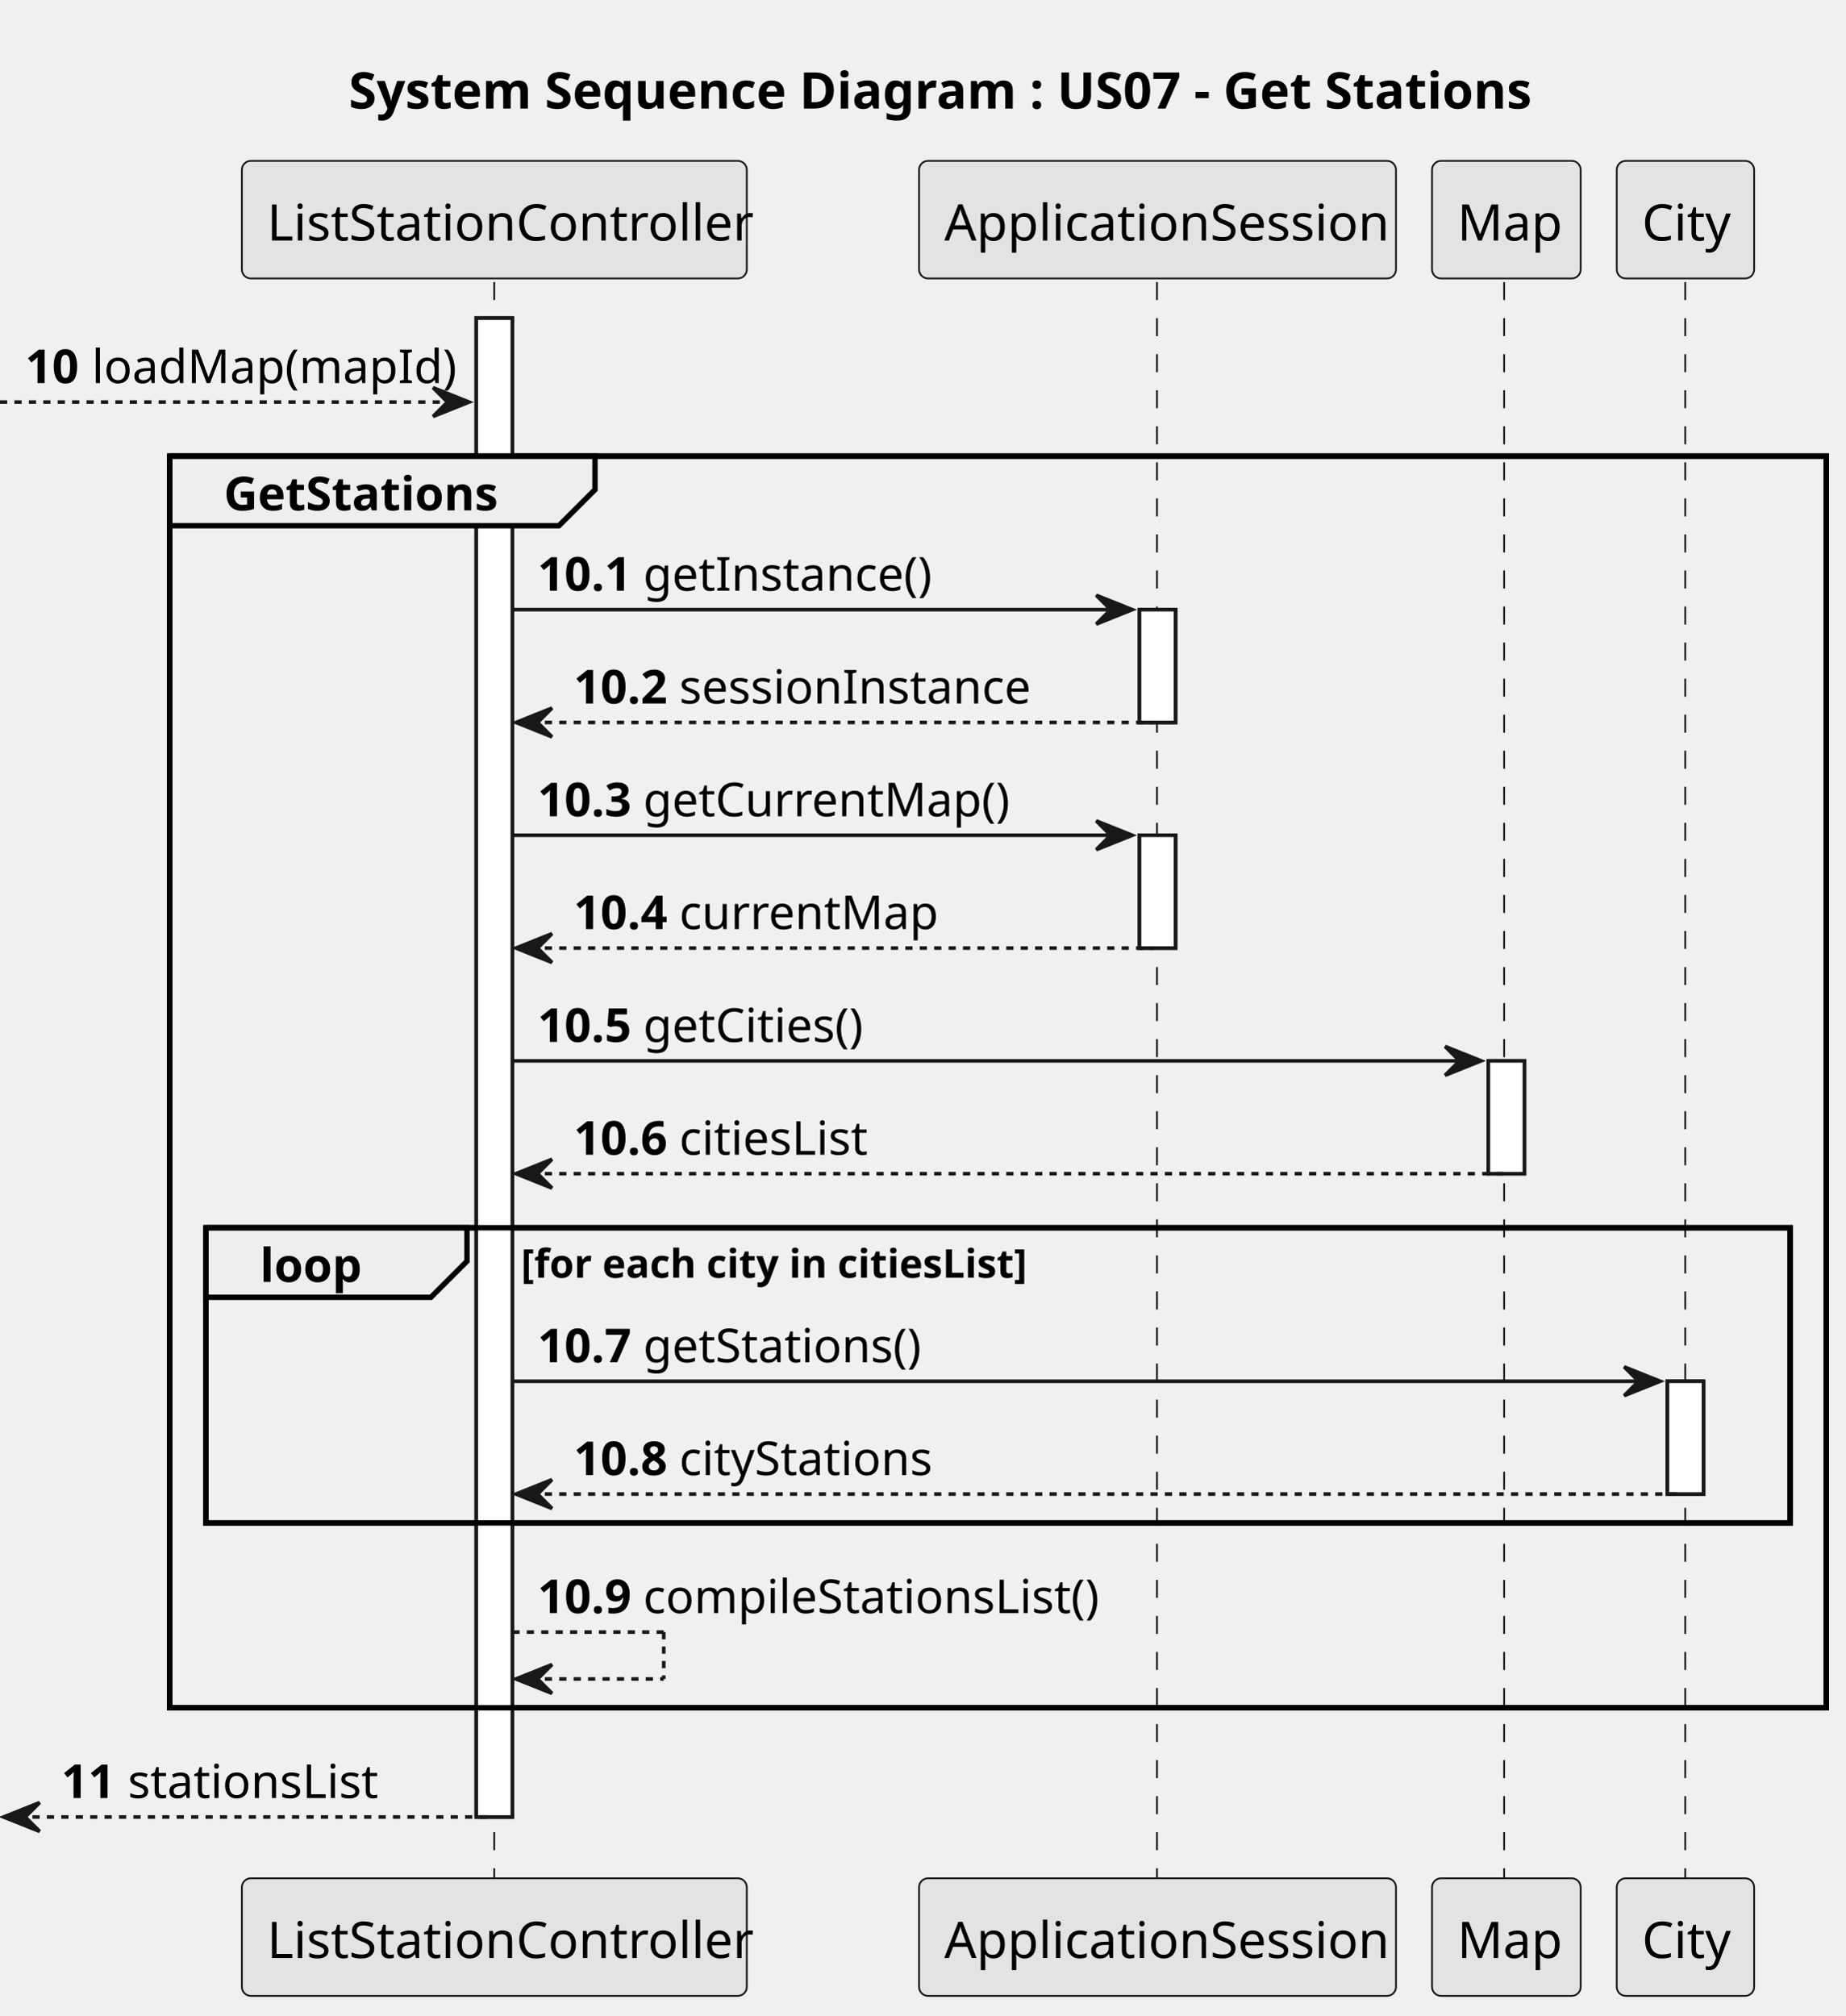
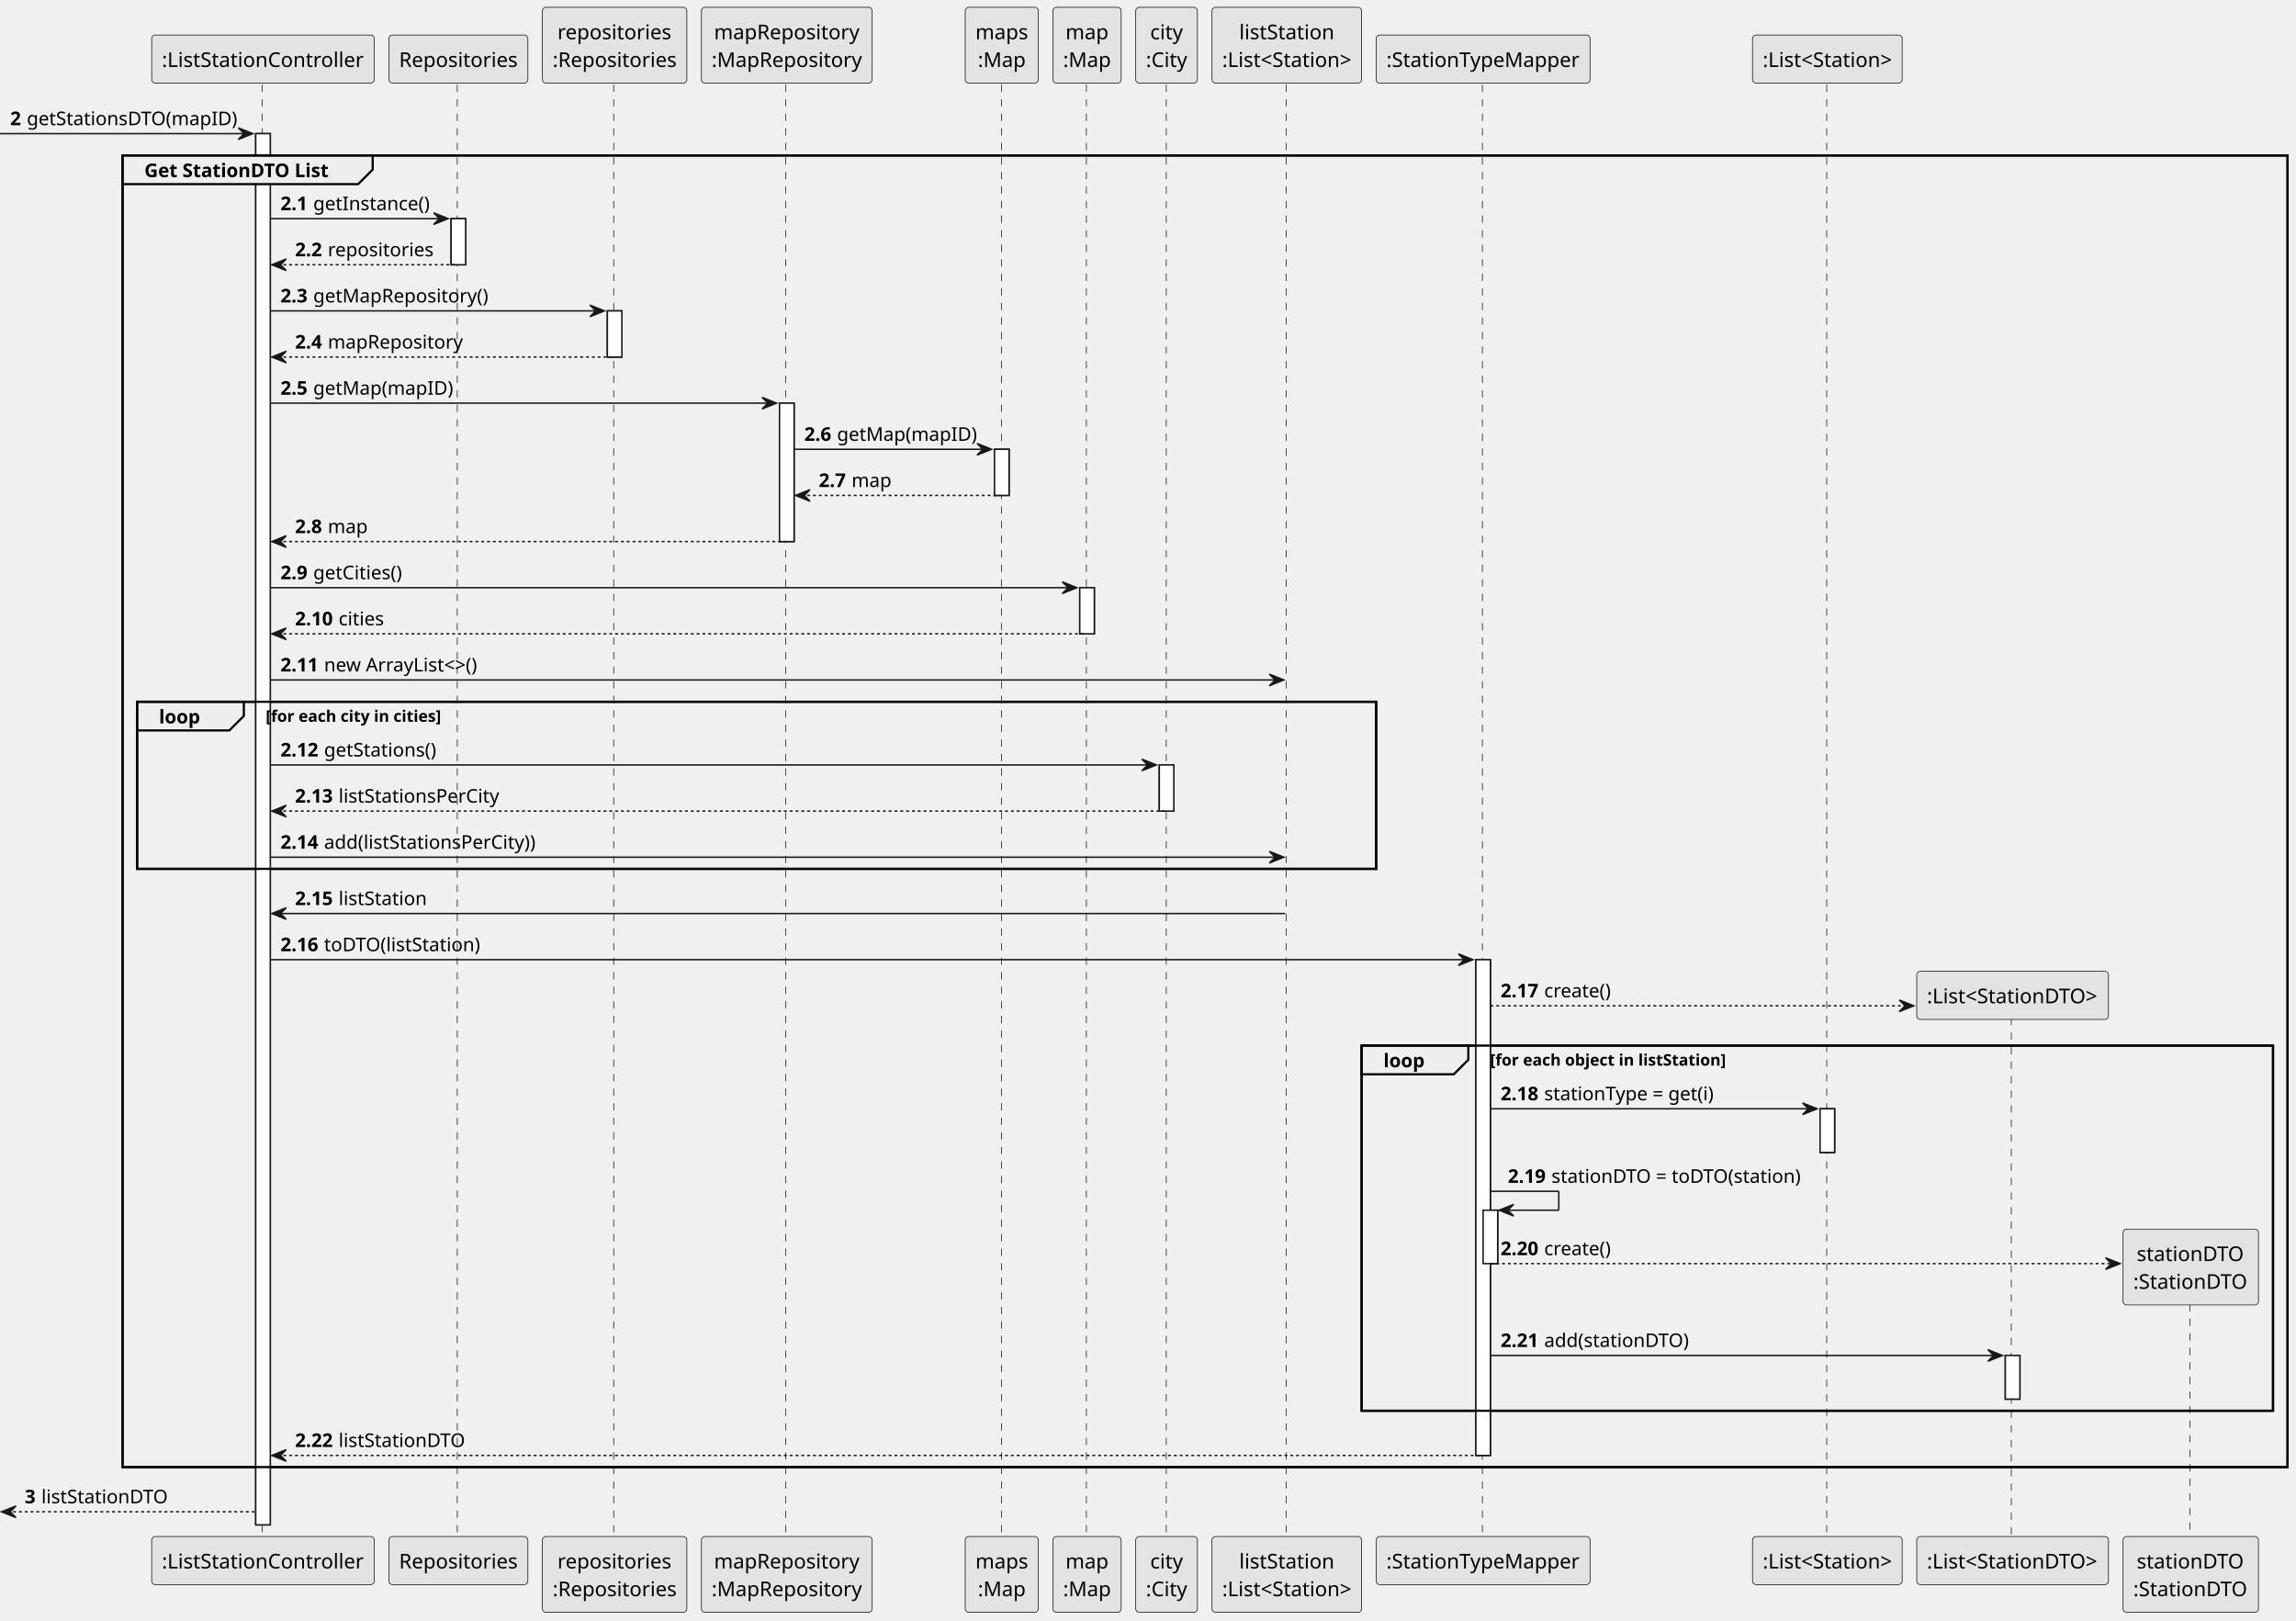
- <svg xmlns="http://www.w3.org/2000/svg" contentStyleType="text/css" height="559px" preserveAspectRatio="none" style="width:512px;height:559px;background:#FFFFFF;" version="1.1" viewBox="0 0 512 559" width="512px" zoomAndPan="magnify">
+ <svg xmlns="http://www.w3.org/2000/svg" contentStyleType="text/css" height="1114px" preserveAspectRatio="none" style="width:1578px;height:1114px;background:#FFFFFF;" version="1.1" viewBox="0 0 1578 1114" width="1578px" zoomAndPan="magnify">
  <defs />
  <g>
-     <text fill="#000000" font-family="sans-serif" font-size="14" font-weight="bold" lengthAdjust="spacing" textLength="322.103" x="96.732" y="30.107">System Sequence Diagram : US07 - Get Stations</text>
-     <rect fill="#FFFFFF" height="415.783" style="stroke:#181818;stroke-width:1.0;" width="10" x="132.116" y="88.242" />
-     <rect fill="#FFFFFF" height="31.291" style="stroke:#181818;stroke-width:1.0;" width="10" x="316.074" y="169.115" />
-     <rect fill="#FFFFFF" height="31.291" style="stroke:#181818;stroke-width:1.0;" width="10" x="316.074" y="231.697" />
-     <rect fill="#FFFFFF" height="31.291" style="stroke:#181818;stroke-width:1.0;" width="10" x="412.839" y="294.279" />
-     <rect fill="#FFFFFF" height="31.291" style="stroke:#181818;stroke-width:1.0;" width="10" x="462.512" y="383.152" />
-     <rect fill="none" height="347.201" style="stroke:#000000;stroke-width:1.5;" width="459.481" x="47.085" y="126.533" />
-     <rect fill="none" height="81.873" style="stroke:#000000;stroke-width:1.5;" width="439.481" x="57.085" y="340.57" />
-     <line style="stroke:#181818;stroke-width:0.5;stroke-dasharray:5.0,5.0;" x1="137.085" x2="137.085" y1="78.242" y2="522.025" />
-     <line style="stroke:#181818;stroke-width:0.5;stroke-dasharray:5.0,5.0;" x1="320.926" x2="320.926" y1="78.242" y2="522.025" />
-     <line style="stroke:#181818;stroke-width:0.5;stroke-dasharray:5.0,5.0;" x1="417.222" x2="417.222" y1="78.242" y2="522.025" />
-     <line style="stroke:#181818;stroke-width:0.5;stroke-dasharray:5.0,5.0;" x1="467.457" x2="467.457" y1="78.242" y2="522.025" />
-     <rect fill="#E3E3E3" height="32.621" rx="2.5" ry="2.5" style="stroke:#181818;stroke-width:0.5;" width="140.061" x="67.085" y="44.621" />
-     <text fill="#000000" font-family="sans-serif" font-size="14" lengthAdjust="spacing" textLength="126.061" x="74.085" y="66.728">ListStationController</text>
-     <rect fill="#E3E3E3" height="32.621" rx="2.5" ry="2.5" style="stroke:#181818;stroke-width:0.5;" width="140.061" x="67.085" y="521.025" />
-     <text fill="#000000" font-family="sans-serif" font-size="14" lengthAdjust="spacing" textLength="126.061" x="74.085" y="543.133">ListStationController</text>
-     <rect fill="#E3E3E3" height="32.621" rx="2.5" ry="2.5" style="stroke:#181818;stroke-width:0.5;" width="132.296" x="254.926" y="44.621" />
-     <text fill="#000000" font-family="sans-serif" font-size="14" lengthAdjust="spacing" textLength="118.296" x="261.926" y="66.728">ApplicationSession</text>
-     <rect fill="#E3E3E3" height="32.621" rx="2.5" ry="2.5" style="stroke:#181818;stroke-width:0.5;" width="132.296" x="254.926" y="521.025" />
-     <text fill="#000000" font-family="sans-serif" font-size="14" lengthAdjust="spacing" textLength="118.296" x="261.926" y="543.133">ApplicationSession</text>
-     <rect fill="#E3E3E3" height="32.621" rx="2.5" ry="2.5" style="stroke:#181818;stroke-width:0.5;" width="41.234" x="397.222" y="44.621" />
-     <text fill="#000000" font-family="sans-serif" font-size="14" lengthAdjust="spacing" textLength="27.234" x="404.222" y="66.728">Map</text>
-     <rect fill="#E3E3E3" height="32.621" rx="2.5" ry="2.5" style="stroke:#181818;stroke-width:0.5;" width="41.234" x="397.222" y="521.025" />
-     <text fill="#000000" font-family="sans-serif" font-size="14" lengthAdjust="spacing" textLength="27.234" x="404.222" y="543.133">Map</text>
-     <rect fill="#E3E3E3" height="32.621" rx="2.5" ry="2.5" style="stroke:#181818;stroke-width:0.5;" width="38.11" x="448.457" y="44.621" />
-     <text fill="#000000" font-family="sans-serif" font-size="14" lengthAdjust="spacing" textLength="24.11" x="455.457" y="66.728">City</text>
-     <rect fill="#E3E3E3" height="32.621" rx="2.5" ry="2.5" style="stroke:#181818;stroke-width:0.5;" width="38.11" x="448.457" y="521.025" />
-     <text fill="#000000" font-family="sans-serif" font-size="14" lengthAdjust="spacing" textLength="24.11" x="455.457" y="543.133">City</text>
-     <rect fill="#FFFFFF" height="415.783" style="stroke:#181818;stroke-width:1.0;" width="10" x="132.116" y="88.242" />
-     <rect fill="#FFFFFF" height="31.291" style="stroke:#181818;stroke-width:1.0;" width="10" x="316.074" y="169.115" />
-     <rect fill="#FFFFFF" height="31.291" style="stroke:#181818;stroke-width:1.0;" width="10" x="316.074" y="231.697" />
-     <rect fill="#FFFFFF" height="31.291" style="stroke:#181818;stroke-width:1.0;" width="10" x="412.839" y="294.279" />
-     <rect fill="#FFFFFF" height="31.291" style="stroke:#181818;stroke-width:1.0;" width="10" x="462.512" y="383.152" />
-     <polygon fill="#181818" points="120.116,107.533,130.116,111.533,120.116,115.533,124.116,111.533" style="stroke:#181818;stroke-width:1.0;" />
-     <line style="stroke:#181818;stroke-width:1.0;stroke-dasharray:2.0,2.0;" x1="0" x2="126.116" y1="111.533" y2="111.533" />
-     <text fill="#000000" font-family="sans-serif" font-size="13" font-weight="bold" lengthAdjust="spacing" textLength="14.46" x="7" y="106.27">10</text>
-     <text fill="#000000" font-family="sans-serif" font-size="13" lengthAdjust="spacing" textLength="94.656" x="25.46" y="106.27">loadMap(mapId)</text>
-     <path d="M47.085,126.533 L165.039,126.533 L165.039,135.824 L155.039,145.824 L47.085,145.824 L47.085,126.533 " fill="#EEEEEE" style="stroke:#000000;stroke-width:1.5;" />
-     <rect fill="none" height="347.201" style="stroke:#000000;stroke-width:1.5;" width="459.481" x="47.085" y="126.533" />
-     <text fill="#000000" font-family="sans-serif" font-size="13" font-weight="bold" lengthAdjust="spacing" textLength="72.954" x="62.085" y="141.561">GetStations</text>
-     <polygon fill="#181818" points="304.074,165.115,314.074,169.115,304.074,173.115,308.074,169.115" style="stroke:#181818;stroke-width:1.0;" />
-     <line style="stroke:#181818;stroke-width:1.0;" x1="142.116" x2="310.074" y1="169.115" y2="169.115" />
-     <text fill="#000000" font-family="sans-serif" font-size="13" font-weight="bold" lengthAdjust="spacing" textLength="25.302" x="149.116" y="163.852">10.1</text>
-     <text fill="#000000" font-family="sans-serif" font-size="13" lengthAdjust="spacing" textLength="75.874" x="178.418" y="163.852">getInstance()</text>
-     <polygon fill="#181818" points="153.116,196.406,143.116,200.406,153.116,204.406,149.116,200.406" style="stroke:#181818;stroke-width:1.0;" />
-     <line style="stroke:#181818;stroke-width:1.0;stroke-dasharray:2.0,2.0;" x1="147.116" x2="320.074" y1="200.406" y2="200.406" />
-     <text fill="#000000" font-family="sans-serif" font-size="13" font-weight="bold" lengthAdjust="spacing" textLength="25.302" x="159.116" y="195.144">10.2</text>
-     <text fill="#000000" font-family="sans-serif" font-size="13" lengthAdjust="spacing" textLength="93.222" x="188.418" y="195.144">sessionInstance</text>
-     <polygon fill="#181818" points="304.074,227.697,314.074,231.697,304.074,235.697,308.074,231.697" style="stroke:#181818;stroke-width:1.0;" />
-     <line style="stroke:#181818;stroke-width:1.0;" x1="142.116" x2="310.074" y1="231.697" y2="231.697" />
-     <text fill="#000000" font-family="sans-serif" font-size="13" font-weight="bold" lengthAdjust="spacing" textLength="25.302" x="149.116" y="226.435">10.3</text>
-     <text fill="#000000" font-family="sans-serif" font-size="13" lengthAdjust="spacing" textLength="95.367" x="178.418" y="226.435">getCurrentMap()</text>
-     <polygon fill="#181818" points="153.116,258.988,143.116,262.988,153.116,266.988,149.116,262.988" style="stroke:#181818;stroke-width:1.0;" />
-     <line style="stroke:#181818;stroke-width:1.0;stroke-dasharray:2.0,2.0;" x1="147.116" x2="320.074" y1="262.988" y2="262.988" />
-     <text fill="#000000" font-family="sans-serif" font-size="13" font-weight="bold" lengthAdjust="spacing" textLength="25.302" x="159.116" y="257.726">10.4</text>
-     <text fill="#000000" font-family="sans-serif" font-size="13" lengthAdjust="spacing" textLength="65.749" x="188.418" y="257.726">currentMap</text>
-     <polygon fill="#181818" points="400.839,290.279,410.839,294.279,400.839,298.279,404.839,294.279" style="stroke:#181818;stroke-width:1.0;" />
-     <line style="stroke:#181818;stroke-width:1.0;" x1="142.116" x2="406.839" y1="294.279" y2="294.279" />
-     <text fill="#000000" font-family="sans-serif" font-size="13" font-weight="bold" lengthAdjust="spacing" textLength="25.302" x="149.116" y="289.017">10.5</text>
-     <text fill="#000000" font-family="sans-serif" font-size="13" lengthAdjust="spacing" textLength="59.236" x="178.418" y="289.017">getCities()</text>
-     <polygon fill="#181818" points="153.116,321.57,143.116,325.57,153.116,329.57,149.116,325.57" style="stroke:#181818;stroke-width:1.0;" />
-     <line style="stroke:#181818;stroke-width:1.0;stroke-dasharray:2.0,2.0;" x1="147.116" x2="416.839" y1="325.57" y2="325.57" />
-     <text fill="#000000" font-family="sans-serif" font-size="13" font-weight="bold" lengthAdjust="spacing" textLength="25.302" x="159.116" y="320.308">10.6</text>
-     <text fill="#000000" font-family="sans-serif" font-size="13" lengthAdjust="spacing" textLength="49.848" x="188.418" y="320.308">citiesList</text>
-     <path d="M57.085,340.57 L129.52,340.57 L129.52,349.861 L119.52,359.861 L57.085,359.861 L57.085,340.57 " fill="#EEEEEE" style="stroke:#000000;stroke-width:1.5;" />
-     <rect fill="none" height="81.873" style="stroke:#000000;stroke-width:1.5;" width="439.481" x="57.085" y="340.57" />
-     <text fill="#000000" font-family="sans-serif" font-size="13" font-weight="bold" lengthAdjust="spacing" textLength="27.435" x="72.085" y="355.599">loop</text>
-     <text fill="#000000" font-family="sans-serif" font-size="11" font-weight="bold" lengthAdjust="spacing" textLength="135.701" x="144.52" y="354.44">[for each city in citiesList]</text>
-     <polygon fill="#181818" points="450.512,379.152,460.512,383.152,450.512,387.152,454.512,383.152" style="stroke:#181818;stroke-width:1.0;" />
-     <line style="stroke:#181818;stroke-width:1.0;" x1="142.116" x2="456.512" y1="383.152" y2="383.152" />
-     <text fill="#000000" font-family="sans-serif" font-size="13" font-weight="bold" lengthAdjust="spacing" textLength="25.302" x="149.116" y="377.89">10.7</text>
-     <text fill="#000000" font-family="sans-serif" font-size="13" lengthAdjust="spacing" textLength="73.703" x="178.418" y="377.89">getStations()</text>
-     <polygon fill="#181818" points="153.116,410.443,143.116,414.443,153.116,418.443,149.116,414.443" style="stroke:#181818;stroke-width:1.0;" />
-     <line style="stroke:#181818;stroke-width:1.0;stroke-dasharray:2.0,2.0;" x1="147.116" x2="466.512" y1="414.443" y2="414.443" />
-     <text fill="#000000" font-family="sans-serif" font-size="13" font-weight="bold" lengthAdjust="spacing" textLength="25.302" x="159.116" y="409.181">10.8</text>
-     <text fill="#000000" font-family="sans-serif" font-size="13" lengthAdjust="spacing" textLength="66.473" x="188.418" y="409.181">cityStations</text>
-     <line style="stroke:#181818;stroke-width:1.0;stroke-dasharray:2.0,2.0;" x1="142.116" x2="184.116" y1="452.734" y2="452.734" />
-     <line style="stroke:#181818;stroke-width:1.0;stroke-dasharray:2.0,2.0;" x1="184.116" x2="184.116" y1="452.734" y2="465.734" />
-     <line style="stroke:#181818;stroke-width:1.0;stroke-dasharray:2.0,2.0;" x1="143.116" x2="184.116" y1="465.734" y2="465.734" />
-     <polygon fill="#181818" points="153.116,461.734,143.116,465.734,153.116,469.734,149.116,465.734" style="stroke:#181818;stroke-width:1.0;" />
-     <text fill="#000000" font-family="sans-serif" font-size="13" font-weight="bold" lengthAdjust="spacing" textLength="25.302" x="149.116" y="447.472">10.9</text>
-     <text fill="#000000" font-family="sans-serif" font-size="13" lengthAdjust="spacing" textLength="120.656" x="178.418" y="447.472">compileStationsList()</text>
-     <polygon fill="#181818" points="11,500.025,1,504.025,11,508.025,7,504.025" style="stroke:#181818;stroke-width:1.0;" />
-     <line style="stroke:#181818;stroke-width:1.0;stroke-dasharray:2.0,2.0;" x1="5" x2="136.116" y1="504.025" y2="504.025" />
-     <text fill="#000000" font-family="sans-serif" font-size="13" font-weight="bold" lengthAdjust="spacing" textLength="14.46" x="17" y="498.763">11</text>
-     <text fill="#000000" font-family="sans-serif" font-size="13" lengthAdjust="spacing" textLength="65.032" x="35.46" y="498.763">stationsList</text>
+     <rect fill="#FFFFFF" height="956.148" style="stroke:#181818;stroke-width:1.0;" width="10" x="175.763" y="91.842" />
+     <rect fill="#FFFFFF" height="31.706" style="stroke:#181818;stroke-width:1.0;" width="10" x="310.034" y="150.254" />
+     <rect fill="#FFFFFF" height="31.706" style="stroke:#181818;stroke-width:1.0;" width="10" x="417.431" y="213.666" />
+     <rect fill="#FFFFFF" height="95.118" style="stroke:#181818;stroke-width:1.0;" width="10" x="535.749" y="277.078" />
+     <rect fill="#FFFFFF" height="31.706" style="stroke:#181818;stroke-width:1.0;" width="10" x="683.513" y="308.784" />
+     <rect fill="#FFFFFF" height="31.706" style="stroke:#181818;stroke-width:1.0;" width="10" x="742.1" y="403.902" />
+     <rect fill="#FFFFFF" height="31.706" style="stroke:#181818;stroke-width:1.0;" width="10" x="796.76" y="525.726" />
+     <rect fill="#FFFFFF" height="340.734" style="stroke:#181818;stroke-width:1.0;" width="10" x="1014.327" y="659.55" />
+     <rect fill="#FFFFFF" height="36.706" style="stroke:#181818;stroke-width:1.0;" width="10" x="1019.327" y="831.736" />
+     <rect fill="#FFFFFF" height="30" style="stroke:#181818;stroke-width:1.0;" width="10" x="1250.902" y="762.03" />
+     <rect fill="#FFFFFF" height="30" style="stroke:#181818;stroke-width:1.0;" width="10" x="1378.229" y="931.578" />
+     <rect fill="none" height="901.442" style="stroke:#000000;stroke-width:1.5;" width="1487.945" x="84.253" y="106.842" />
+     <rect fill="none" height="114.824" style="stroke:#000000;stroke-width:1.5;" width="851.567" x="94.253" y="482.314" />
+     <rect fill="none" height="250.96" style="stroke:#000000;stroke-width:1.5;" width="626.378" x="935.821" y="718.618" />
+     <line style="stroke:#181818;stroke-width:0.5;stroke-dasharray:5.0,5.0;" x1="180.253" x2="180.253" y1="58.136" y2="1056.99" />
+     <line style="stroke:#181818;stroke-width:0.5;stroke-dasharray:5.0,5.0;" x1="314.273" x2="314.273" y1="58.136" y2="1056.99" />
+     <line style="stroke:#181818;stroke-width:0.5;stroke-dasharray:5.0,5.0;" x1="421.795" x2="421.795" y1="58.136" y2="1056.99" />
+     <line style="stroke:#181818;stroke-width:0.5;stroke-dasharray:5.0,5.0;" x1="540.068" x2="540.068" y1="58.136" y2="1056.99" />
+     <line style="stroke:#181818;stroke-width:0.5;stroke-dasharray:5.0,5.0;" x1="688.383" x2="688.383" y1="58.136" y2="1056.99" />
+     <line style="stroke:#181818;stroke-width:0.5;stroke-dasharray:5.0,5.0;" x1="746.643" x2="746.643" y1="58.136" y2="1056.99" />
+     <line style="stroke:#181818;stroke-width:0.5;stroke-dasharray:5.0,5.0;" x1="801.557" x2="801.557" y1="58.136" y2="1056.99" />
+     <line style="stroke:#181818;stroke-width:0.5;stroke-dasharray:5.0,5.0;" x1="883.963" x2="883.963" y1="58.136" y2="1056.99" />
+     <line style="stroke:#181818;stroke-width:0.5;stroke-dasharray:5.0,5.0;" x1="1018.821" x2="1018.821" y1="58.136" y2="1056.99" />
+     <line style="stroke:#181818;stroke-width:0.5;stroke-dasharray:5.0,5.0;" x1="1255.474" x2="1255.474" y1="58.136" y2="1056.99" />
+     <line style="stroke:#181818;stroke-width:0.5;stroke-dasharray:5.0,5.0;" x1="1382.331" x2="1382.331" y1="699.584" y2="1056.99" />
+     <line style="stroke:#181818;stroke-width:0.5;stroke-dasharray:5.0,5.0;" x1="1505.127" x2="1505.127" y1="886.304" y2="1056.99" />
+     <rect fill="#E3E3E3" height="33.068" rx="2.5" ry="2.5" style="stroke:#181818;stroke-width:0.5;" width="153.019" x="104.253" y="24.068" />
+     <text fill="#000000" font-family="sans-serif" font-size="14" lengthAdjust="spacing" textLength="139.019" x="111.253" y="46.034">:ListStationController</text>
+     <rect fill="#E3E3E3" height="33.068" rx="2.5" ry="2.5" style="stroke:#181818;stroke-width:0.5;" width="153.019" x="104.253" y="1055.99" />
+     <text fill="#000000" font-family="sans-serif" font-size="14" lengthAdjust="spacing" textLength="139.019" x="111.253" y="1077.956">:ListStationController</text>
+     <rect fill="#E3E3E3" height="33.068" rx="2.5" ry="2.5" style="stroke:#181818;stroke-width:0.5;" width="95.522" x="267.273" y="24.068" />
+     <text fill="#000000" font-family="sans-serif" font-size="14" lengthAdjust="spacing" textLength="81.522" x="274.273" y="46.034">Repositories</text>
+     <rect fill="#E3E3E3" height="33.068" rx="2.5" ry="2.5" style="stroke:#181818;stroke-width:0.5;" width="95.522" x="267.273" y="1055.99" />
+     <text fill="#000000" font-family="sans-serif" font-size="14" lengthAdjust="spacing" textLength="81.522" x="274.273" y="1077.956">Repositories</text>
+     <rect fill="#E3E3E3" height="52.136" rx="2.5" ry="2.5" style="stroke:#181818;stroke-width:0.5;" width="99.274" x="372.795" y="5" />
+     <text fill="#000000" font-family="sans-serif" font-size="14" lengthAdjust="spacing" textLength="78.596" x="383.134" y="26.966">repositories</text>
+     <text fill="#000000" font-family="sans-serif" font-size="14" lengthAdjust="spacing" textLength="85.274" x="379.795" y="46.034">:Repositories</text>
+     <rect fill="#E3E3E3" height="52.136" rx="2.5" ry="2.5" style="stroke:#181818;stroke-width:0.5;" width="99.274" x="372.795" y="1055.99" />
+     <text fill="#000000" font-family="sans-serif" font-size="14" lengthAdjust="spacing" textLength="78.596" x="383.134" y="1077.956">repositories</text>
+     <text fill="#000000" font-family="sans-serif" font-size="14" lengthAdjust="spacing" textLength="85.274" x="379.795" y="1097.024">:Repositories</text>
+     <rect fill="#E3E3E3" height="52.136" rx="2.5" ry="2.5" style="stroke:#181818;stroke-width:0.5;" width="117.362" x="482.068" y="5" />
+     <text fill="#000000" font-family="sans-serif" font-size="14" lengthAdjust="spacing" textLength="100.002" x="490.748" y="26.966">mapRepository</text>
+     <text fill="#000000" font-family="sans-serif" font-size="14" lengthAdjust="spacing" textLength="103.362" x="489.068" y="46.034">:MapRepository</text>
+     <rect fill="#E3E3E3" height="52.136" rx="2.5" ry="2.5" style="stroke:#181818;stroke-width:0.5;" width="117.362" x="482.068" y="1055.99" />
+     <text fill="#000000" font-family="sans-serif" font-size="14" lengthAdjust="spacing" textLength="100.002" x="490.748" y="1077.956">mapRepository</text>
+     <text fill="#000000" font-family="sans-serif" font-size="14" lengthAdjust="spacing" textLength="103.362" x="489.068" y="1097.024">:MapRepository</text>
+     <rect fill="#E3E3E3" height="52.136" rx="2.5" ry="2.5" style="stroke:#181818;stroke-width:0.5;" width="50.26" x="663.383" y="5" />
+     <text fill="#000000" font-family="sans-serif" font-size="14" lengthAdjust="spacing" textLength="36.26" x="670.383" y="26.966">maps</text>
+     <text fill="#000000" font-family="sans-serif" font-size="14" lengthAdjust="spacing" textLength="32.914" x="672.056" y="46.034">:Map</text>
+     <rect fill="#E3E3E3" height="52.136" rx="2.5" ry="2.5" style="stroke:#181818;stroke-width:0.5;" width="50.26" x="663.383" y="1055.99" />
+     <text fill="#000000" font-family="sans-serif" font-size="14" lengthAdjust="spacing" textLength="36.26" x="670.383" y="1077.956">maps</text>
+     <text fill="#000000" font-family="sans-serif" font-size="14" lengthAdjust="spacing" textLength="32.914" x="672.056" y="1097.024">:Map</text>
+     <rect fill="#E3E3E3" height="52.136" rx="2.5" ry="2.5" style="stroke:#181818;stroke-width:0.5;" width="46.914" x="723.643" y="5" />
+     <text fill="#000000" font-family="sans-serif" font-size="14" lengthAdjust="spacing" textLength="29.554" x="732.323" y="26.966">map</text>
+     <text fill="#000000" font-family="sans-serif" font-size="14" lengthAdjust="spacing" textLength="32.914" x="730.643" y="46.034">:Map</text>
+     <rect fill="#E3E3E3" height="52.136" rx="2.5" ry="2.5" style="stroke:#181818;stroke-width:0.5;" width="46.914" x="723.643" y="1055.99" />
+     <text fill="#000000" font-family="sans-serif" font-size="14" lengthAdjust="spacing" textLength="29.554" x="732.323" y="1077.956">map</text>
+     <text fill="#000000" font-family="sans-serif" font-size="14" lengthAdjust="spacing" textLength="32.914" x="730.643" y="1097.024">:Map</text>
+     <rect fill="#E3E3E3" height="52.136" rx="2.5" ry="2.5" style="stroke:#181818;stroke-width:0.5;" width="42.406" x="780.557" y="5" />
+     <text fill="#000000" font-family="sans-serif" font-size="14" lengthAdjust="spacing" textLength="22.526" x="790.497" y="26.966">city</text>
+     <text fill="#000000" font-family="sans-serif" font-size="14" lengthAdjust="spacing" textLength="28.406" x="787.557" y="46.034">:City</text>
+     <rect fill="#E3E3E3" height="52.136" rx="2.5" ry="2.5" style="stroke:#181818;stroke-width:0.5;" width="42.406" x="780.557" y="1055.99" />
+     <text fill="#000000" font-family="sans-serif" font-size="14" lengthAdjust="spacing" textLength="22.526" x="790.497" y="1077.956">city</text>
+     <text fill="#000000" font-family="sans-serif" font-size="14" lengthAdjust="spacing" textLength="28.406" x="787.557" y="1097.024">:City</text>
+     <rect fill="#E3E3E3" height="52.136" rx="2.5" ry="2.5" style="stroke:#181818;stroke-width:0.5;" width="102.858" x="832.963" y="5" />
+     <text fill="#000000" font-family="sans-serif" font-size="14" lengthAdjust="spacing" textLength="65.366" x="851.709" y="26.966">listStation</text>
+     <text fill="#000000" font-family="sans-serif" font-size="14" lengthAdjust="spacing" textLength="88.858" x="839.963" y="46.034">:List&lt;Station&gt;</text>
+     <rect fill="#E3E3E3" height="52.136" rx="2.5" ry="2.5" style="stroke:#181818;stroke-width:0.5;" width="102.858" x="832.963" y="1055.99" />
+     <text fill="#000000" font-family="sans-serif" font-size="14" lengthAdjust="spacing" textLength="65.366" x="851.709" y="1077.956">listStation</text>
+     <text fill="#000000" font-family="sans-serif" font-size="14" lengthAdjust="spacing" textLength="88.858" x="839.963" y="1097.024">:List&lt;Station&gt;</text>
+     <rect fill="#E3E3E3" height="33.068" rx="2.5" ry="2.5" style="stroke:#181818;stroke-width:0.5;" width="147.013" x="945.821" y="24.068" />
+     <text fill="#000000" font-family="sans-serif" font-size="14" lengthAdjust="spacing" textLength="133.013" x="952.821" y="46.034">:StationTypeMapper</text>
+     <rect fill="#E3E3E3" height="33.068" rx="2.5" ry="2.5" style="stroke:#181818;stroke-width:0.5;" width="147.013" x="945.821" y="1055.99" />
+     <text fill="#000000" font-family="sans-serif" font-size="14" lengthAdjust="spacing" textLength="133.013" x="952.821" y="1077.956">:StationTypeMapper</text>
+     <rect fill="#E3E3E3" height="33.068" rx="2.5" ry="2.5" style="stroke:#181818;stroke-width:0.5;" width="102.858" x="1204.474" y="24.068" />
+     <text fill="#000000" font-family="sans-serif" font-size="14" lengthAdjust="spacing" textLength="88.858" x="1211.474" y="46.034">:List&lt;Station&gt;</text>
+     <rect fill="#E3E3E3" height="33.068" rx="2.5" ry="2.5" style="stroke:#181818;stroke-width:0.5;" width="102.858" x="1204.474" y="1055.99" />
+     <text fill="#000000" font-family="sans-serif" font-size="14" lengthAdjust="spacing" textLength="88.858" x="1211.474" y="1077.956">:List&lt;Station&gt;</text>
+     <rect fill="#E3E3E3" height="33.068" rx="2.5" ry="2.5" style="stroke:#181818;stroke-width:0.5;" width="131.796" x="1317.331" y="1055.99" />
+     <text fill="#000000" font-family="sans-serif" font-size="14" lengthAdjust="spacing" textLength="117.796" x="1324.331" y="1077.956">:List&lt;StationDTO&gt;</text>
+     <rect fill="#E3E3E3" height="52.136" rx="2.5" ry="2.5" style="stroke:#181818;stroke-width:0.5;" width="93.072" x="1459.127" y="1055.99" />
+     <text fill="#000000" font-family="sans-serif" font-size="14" lengthAdjust="spacing" textLength="74.34" x="1468.493" y="1077.956">stationDTO</text>
+     <text fill="#000000" font-family="sans-serif" font-size="14" lengthAdjust="spacing" textLength="79.072" x="1466.127" y="1097.024">:StationDTO</text>
+     <rect fill="#FFFFFF" height="956.148" style="stroke:#181818;stroke-width:1.0;" width="10" x="175.763" y="91.842" />
+     <rect fill="#FFFFFF" height="31.706" style="stroke:#181818;stroke-width:1.0;" width="10" x="310.034" y="150.254" />
+     <rect fill="#FFFFFF" height="31.706" style="stroke:#181818;stroke-width:1.0;" width="10" x="417.431" y="213.666" />
+     <rect fill="#FFFFFF" height="95.118" style="stroke:#181818;stroke-width:1.0;" width="10" x="535.749" y="277.078" />
+     <rect fill="#FFFFFF" height="31.706" style="stroke:#181818;stroke-width:1.0;" width="10" x="683.513" y="308.784" />
+     <rect fill="#FFFFFF" height="31.706" style="stroke:#181818;stroke-width:1.0;" width="10" x="742.1" y="403.902" />
+     <rect fill="#FFFFFF" height="31.706" style="stroke:#181818;stroke-width:1.0;" width="10" x="796.76" y="525.726" />
+     <rect fill="#FFFFFF" height="340.734" style="stroke:#181818;stroke-width:1.0;" width="10" x="1014.327" y="659.55" />
+     <rect fill="#FFFFFF" height="36.706" style="stroke:#181818;stroke-width:1.0;" width="10" x="1019.327" y="831.736" />
+     <rect fill="#FFFFFF" height="30" style="stroke:#181818;stroke-width:1.0;" width="10" x="1250.902" y="762.03" />
+     <rect fill="#FFFFFF" height="30" style="stroke:#181818;stroke-width:1.0;" width="10" x="1378.229" y="931.578" />
+     <polygon fill="#181818" points="163.763,87.842,173.763,91.842,163.763,95.842,167.763,91.842" style="stroke:#181818;stroke-width:1.0;" />
+     <line style="stroke:#181818;stroke-width:1.0;" x1="0" x2="169.763" y1="91.842" y2="91.842" />
+     <text fill="#000000" font-family="sans-serif" font-size="13" font-weight="bold" lengthAdjust="spacing" textLength="7.436" x="7" y="86.033">2</text>
+     <text fill="#000000" font-family="sans-serif" font-size="13" lengthAdjust="spacing" textLength="145.327" x="18.436" y="86.033">getStationsDTO(mapID)</text>
+     <path d="M84.253,106.842 L256.147,106.842 L256.147,116.548 L246.147,126.548 L84.253,126.548 L84.253,106.842 " fill="#EEEEEE" style="stroke:#000000;stroke-width:1.5;" />
+     <rect fill="none" height="901.442" style="stroke:#000000;stroke-width:1.5;" width="1487.945" x="84.253" y="106.842" />
+     <text fill="#000000" font-family="sans-serif" font-size="13" font-weight="bold" lengthAdjust="spacing" textLength="126.893" x="99.253" y="121.739">Get StationDTO List</text>
+     <polygon fill="#181818" points="298.034,146.254,308.034,150.254,298.034,154.254,302.034,150.254" style="stroke:#181818;stroke-width:1.0;" />
+     <line style="stroke:#181818;stroke-width:1.0;" x1="185.763" x2="304.034" y1="150.254" y2="150.254" />
+     <text fill="#000000" font-family="sans-serif" font-size="13" font-weight="bold" lengthAdjust="spacing" textLength="18.525" x="192.763" y="144.445">2.1</text>
+     <text fill="#000000" font-family="sans-serif" font-size="13" lengthAdjust="spacing" textLength="80.08" x="215.288" y="144.445">getInstance()</text>
+     <polygon fill="#181818" points="196.763,177.96,186.763,181.96,196.763,185.96,192.763,181.96" style="stroke:#181818;stroke-width:1.0;" />
+     <line style="stroke:#181818;stroke-width:1.0;stroke-dasharray:2.0,2.0;" x1="190.763" x2="314.034" y1="181.96" y2="181.96" />
+     <text fill="#000000" font-family="sans-serif" font-size="13" font-weight="bold" lengthAdjust="spacing" textLength="18.525" x="202.763" y="176.151">2.2</text>
+     <text fill="#000000" font-family="sans-serif" font-size="13" lengthAdjust="spacing" textLength="72.982" x="225.288" y="176.151">repositories</text>
+     <polygon fill="#181818" points="405.431,209.666,415.431,213.666,405.431,217.666,409.431,213.666" style="stroke:#181818;stroke-width:1.0;" />
+     <line style="stroke:#181818;stroke-width:1.0;" x1="185.763" x2="411.431" y1="213.666" y2="213.666" />
+     <text fill="#000000" font-family="sans-serif" font-size="13" font-weight="bold" lengthAdjust="spacing" textLength="18.525" x="192.763" y="207.857">2.3</text>
+     <text fill="#000000" font-family="sans-serif" font-size="13" lengthAdjust="spacing" textLength="120.315" x="215.288" y="207.857">getMapRepository()</text>
+     <polygon fill="#181818" points="196.763,241.372,186.763,245.372,196.763,249.372,192.763,245.372" style="stroke:#181818;stroke-width:1.0;" />
+     <line style="stroke:#181818;stroke-width:1.0;stroke-dasharray:2.0,2.0;" x1="190.763" x2="421.431" y1="245.372" y2="245.372" />
+     <text fill="#000000" font-family="sans-serif" font-size="13" font-weight="bold" lengthAdjust="spacing" textLength="18.525" x="202.763" y="239.563">2.4</text>
+     <text fill="#000000" font-family="sans-serif" font-size="13" lengthAdjust="spacing" textLength="92.859" x="225.288" y="239.563">mapRepository</text>
+     <polygon fill="#181818" points="523.749,273.078,533.749,277.078,523.749,281.078,527.749,277.078" style="stroke:#181818;stroke-width:1.0;" />
+     <line style="stroke:#181818;stroke-width:1.0;" x1="185.763" x2="529.749" y1="277.078" y2="277.078" />
+     <text fill="#000000" font-family="sans-serif" font-size="13" font-weight="bold" lengthAdjust="spacing" textLength="18.525" x="192.763" y="271.269">2.5</text>
+     <text fill="#000000" font-family="sans-serif" font-size="13" lengthAdjust="spacing" textLength="96.239" x="215.288" y="271.269">getMap(mapID)</text>
+     <polygon fill="#181818" points="671.513,304.784,681.513,308.784,671.513,312.784,675.513,308.784" style="stroke:#181818;stroke-width:1.0;" />
+     <line style="stroke:#181818;stroke-width:1.0;" x1="545.749" x2="677.513" y1="308.784" y2="308.784" />
+     <text fill="#000000" font-family="sans-serif" font-size="13" font-weight="bold" lengthAdjust="spacing" textLength="18.525" x="552.749" y="302.975">2.6</text>
+     <text fill="#000000" font-family="sans-serif" font-size="13" lengthAdjust="spacing" textLength="96.239" x="575.274" y="302.975">getMap(mapID)</text>
+     <polygon fill="#181818" points="556.749,336.49,546.749,340.49,556.749,344.49,552.749,340.49" style="stroke:#181818;stroke-width:1.0;" />
+     <line style="stroke:#181818;stroke-width:1.0;stroke-dasharray:2.0,2.0;" x1="550.749" x2="687.513" y1="340.49" y2="340.49" />
+     <text fill="#000000" font-family="sans-serif" font-size="13" font-weight="bold" lengthAdjust="spacing" textLength="18.525" x="562.749" y="334.681">2.7</text>
+     <text fill="#000000" font-family="sans-serif" font-size="13" lengthAdjust="spacing" textLength="27.443" x="585.274" y="334.681">map</text>
+     <polygon fill="#181818" points="196.763,368.196,186.763,372.196,196.763,376.196,192.763,372.196" style="stroke:#181818;stroke-width:1.0;" />
+     <line style="stroke:#181818;stroke-width:1.0;stroke-dasharray:2.0,2.0;" x1="190.763" x2="539.749" y1="372.196" y2="372.196" />
+     <text fill="#000000" font-family="sans-serif" font-size="13" font-weight="bold" lengthAdjust="spacing" textLength="18.525" x="202.763" y="366.387">2.8</text>
+     <text fill="#000000" font-family="sans-serif" font-size="13" lengthAdjust="spacing" textLength="27.443" x="225.288" y="366.387">map</text>
+     <polygon fill="#181818" points="730.1,399.902,740.1,403.902,730.1,407.902,734.1,403.902" style="stroke:#181818;stroke-width:1.0;" />
+     <line style="stroke:#181818;stroke-width:1.0;" x1="185.763" x2="736.1" y1="403.902" y2="403.902" />
+     <text fill="#000000" font-family="sans-serif" font-size="13" font-weight="bold" lengthAdjust="spacing" textLength="18.525" x="192.763" y="398.093">2.9</text>
+     <text fill="#000000" font-family="sans-serif" font-size="13" lengthAdjust="spacing" textLength="60.996" x="215.288" y="398.093">getCities()</text>
+     <polygon fill="#181818" points="196.763,431.608,186.763,435.608,196.763,439.608,192.763,435.608" style="stroke:#181818;stroke-width:1.0;" />
+     <line style="stroke:#181818;stroke-width:1.0;stroke-dasharray:2.0,2.0;" x1="190.763" x2="746.1" y1="435.608" y2="435.608" />
+     <text fill="#000000" font-family="sans-serif" font-size="13" font-weight="bold" lengthAdjust="spacing" textLength="25.961" x="202.763" y="429.799">2.10</text>
+     <text fill="#000000" font-family="sans-serif" font-size="13" lengthAdjust="spacing" textLength="31.2" x="232.724" y="429.799">cities</text>
+     <polygon fill="#181818" points="872.392,463.314,882.392,467.314,872.392,471.314,876.392,467.314" style="stroke:#181818;stroke-width:1.0;" />
+     <line style="stroke:#181818;stroke-width:1.0;" x1="185.763" x2="878.392" y1="467.314" y2="467.314" />
+     <text fill="#000000" font-family="sans-serif" font-size="13" font-weight="bold" lengthAdjust="spacing" textLength="25.961" x="192.763" y="461.505">2.11</text>
+     <text fill="#000000" font-family="sans-serif" font-size="13" lengthAdjust="spacing" textLength="105.69" x="222.724" y="461.505">new ArrayList&lt;&gt;()</text>
+     <path d="M94.253,482.314 L167.593,482.314 L167.593,492.02 L157.593,502.02 L94.253,502.02 L94.253,482.314 " fill="#EEEEEE" style="stroke:#000000;stroke-width:1.5;" />
+     <rect fill="none" height="114.824" style="stroke:#000000;stroke-width:1.5;" width="851.567" x="94.253" y="482.314" />
+     <text fill="#000000" font-family="sans-serif" font-size="13" font-weight="bold" lengthAdjust="spacing" textLength="28.34" x="109.253" y="497.211">loop</text>
+     <text fill="#000000" font-family="sans-serif" font-size="11" font-weight="bold" lengthAdjust="spacing" textLength="120.328" x="182.593" y="496.073">[for each city in cities]</text>
+     <polygon fill="#181818" points="784.76,521.726,794.76,525.726,784.76,529.726,788.76,525.726" style="stroke:#181818;stroke-width:1.0;" />
+     <line style="stroke:#181818;stroke-width:1.0;" x1="185.763" x2="790.76" y1="525.726" y2="525.726" />
+     <text fill="#000000" font-family="sans-serif" font-size="13" font-weight="bold" lengthAdjust="spacing" textLength="25.961" x="192.763" y="519.917">2.12</text>
+     <text fill="#000000" font-family="sans-serif" font-size="13" lengthAdjust="spacing" textLength="77.116" x="222.724" y="519.917">getStations()</text>
+     <polygon fill="#181818" points="196.763,553.432,186.763,557.432,196.763,561.432,192.763,557.432" style="stroke:#181818;stroke-width:1.0;" />
+     <line style="stroke:#181818;stroke-width:1.0;stroke-dasharray:2.0,2.0;" x1="190.763" x2="800.76" y1="557.432" y2="557.432" />
+     <text fill="#000000" font-family="sans-serif" font-size="13" font-weight="bold" lengthAdjust="spacing" textLength="25.961" x="202.763" y="551.623">2.13</text>
+     <text fill="#000000" font-family="sans-serif" font-size="13" lengthAdjust="spacing" textLength="110.383" x="232.724" y="551.623">listStationsPerCity</text>
+     <polygon fill="#181818" points="872.392,585.138,882.392,589.138,872.392,593.138,876.392,589.138" style="stroke:#181818;stroke-width:1.0;" />
+     <line style="stroke:#181818;stroke-width:1.0;" x1="185.763" x2="878.392" y1="589.138" y2="589.138" />
+     <text fill="#000000" font-family="sans-serif" font-size="13" font-weight="bold" lengthAdjust="spacing" textLength="25.961" x="192.763" y="583.329">2.14</text>
+     <text fill="#000000" font-family="sans-serif" font-size="13" lengthAdjust="spacing" textLength="145.366" x="222.724" y="583.329">add(listStationsPerCity))</text>
+     <polygon fill="#181818" points="196.763,623.844,186.763,627.844,196.763,631.844,192.763,627.844" style="stroke:#181818;stroke-width:1.0;" />
+     <line style="stroke:#181818;stroke-width:1.0;" x1="190.763" x2="883.392" y1="627.844" y2="627.844" />
+     <text fill="#000000" font-family="sans-serif" font-size="13" font-weight="bold" lengthAdjust="spacing" textLength="25.961" x="202.763" y="622.035">2.15</text>
+     <text fill="#000000" font-family="sans-serif" font-size="13" lengthAdjust="spacing" textLength="60.697" x="232.724" y="622.035">listStation</text>
+     <polygon fill="#181818" points="1002.327,655.55,1012.327,659.55,1002.327,663.55,1006.327,659.55" style="stroke:#181818;stroke-width:1.0;" />
+     <line style="stroke:#181818;stroke-width:1.0;" x1="185.763" x2="1008.327" y1="659.55" y2="659.55" />
+     <text fill="#000000" font-family="sans-serif" font-size="13" font-weight="bold" lengthAdjust="spacing" textLength="25.961" x="192.763" y="653.741">2.16</text>
+     <text fill="#000000" font-family="sans-serif" font-size="13" lengthAdjust="spacing" textLength="107.926" x="222.724" y="653.741">toDTO(listStation)</text>
+     <polygon fill="#181818" points="1305.331,687.256,1315.331,691.256,1305.331,695.256,1309.331,691.256" style="stroke:#181818;stroke-width:1.0;" />
+     <line style="stroke:#181818;stroke-width:1.0;stroke-dasharray:2.0,2.0;" x1="1024.327" x2="1311.331" y1="691.256" y2="691.256" />
+     <text fill="#000000" font-family="sans-serif" font-size="13" font-weight="bold" lengthAdjust="spacing" textLength="25.961" x="1031.327" y="685.447">2.17</text>
+     <text fill="#000000" font-family="sans-serif" font-size="13" lengthAdjust="spacing" textLength="46.059" x="1061.288" y="685.447">create()</text>
+     <rect fill="#E3E3E3" height="33.068" rx="2.5" ry="2.5" style="stroke:#181818;stroke-width:0.5;" width="131.796" x="1317.331" y="667.55" />
+     <text fill="#000000" font-family="sans-serif" font-size="14" lengthAdjust="spacing" textLength="117.796" x="1324.331" y="689.516">:List&lt;StationDTO&gt;</text>
+     <path d="M935.821,718.618 L1009.161,718.618 L1009.161,728.324 L999.161,738.324 L935.821,738.324 L935.821,718.618 " fill="#EEEEEE" style="stroke:#000000;stroke-width:1.5;" />
+     <rect fill="none" height="250.96" style="stroke:#000000;stroke-width:1.5;" width="626.378" x="935.821" y="718.618" />
+     <text fill="#000000" font-family="sans-serif" font-size="13" font-weight="bold" lengthAdjust="spacing" textLength="28.34" x="950.821" y="733.515">loop</text>
+     <text fill="#000000" font-family="sans-serif" font-size="11" font-weight="bold" lengthAdjust="spacing" textLength="161.688" x="1024.161" y="732.377">[for each object in listStation]</text>
+     <polygon fill="#181818" points="1238.902,758.03,1248.902,762.03,1238.902,766.03,1242.902,762.03" style="stroke:#181818;stroke-width:1.0;" />
+     <line style="stroke:#181818;stroke-width:1.0;" x1="1024.327" x2="1244.902" y1="762.03" y2="762.03" />
+     <text fill="#000000" font-family="sans-serif" font-size="13" font-weight="bold" lengthAdjust="spacing" textLength="25.961" x="1031.327" y="756.221">2.18</text>
+     <text fill="#000000" font-family="sans-serif" font-size="13" lengthAdjust="spacing" textLength="116.714" x="1061.288" y="756.221">stationType = get(i)</text>
+     <line style="stroke:#181818;stroke-width:1.0;" x1="1024.327" x2="1071.327" y1="818.736" y2="818.736" />
+     <line style="stroke:#181818;stroke-width:1.0;" x1="1071.327" x2="1071.327" y1="818.736" y2="831.736" />
+     <line style="stroke:#181818;stroke-width:1.0;" x1="1030.327" x2="1071.327" y1="831.736" y2="831.736" />
+     <polygon fill="#181818" points="1040.327,827.736,1030.327,831.736,1040.327,835.736,1036.327,831.736" style="stroke:#181818;stroke-width:1.0;" />
+     <text fill="#000000" font-family="sans-serif" font-size="13" font-weight="bold" lengthAdjust="spacing" textLength="25.961" x="1036.327" y="812.927">2.19</text>
+     <text fill="#000000" font-family="sans-serif" font-size="13" lengthAdjust="spacing" textLength="172.614" x="1066.288" y="812.927">stationDTO = toDTO(station)</text>
+     <polygon fill="#181818" points="1447.127,864.442,1457.127,868.442,1447.127,872.442,1451.127,868.442" style="stroke:#181818;stroke-width:1.0;" />
+     <line style="stroke:#181818;stroke-width:1.0;stroke-dasharray:2.0,2.0;" x1="1024.327" x2="1453.127" y1="868.442" y2="868.442" />
+     <text fill="#000000" font-family="sans-serif" font-size="13" font-weight="bold" lengthAdjust="spacing" textLength="25.961" x="1031.327" y="862.633">2.20</text>
+     <text fill="#000000" font-family="sans-serif" font-size="13" lengthAdjust="spacing" textLength="46.059" x="1061.288" y="862.633">create()</text>
+     <rect fill="#E3E3E3" height="52.136" rx="2.5" ry="2.5" style="stroke:#181818;stroke-width:0.5;" width="93.072" x="1459.127" y="844.736" />
+     <text fill="#000000" font-family="sans-serif" font-size="14" lengthAdjust="spacing" textLength="74.34" x="1468.493" y="866.702">stationDTO</text>
+     <text fill="#000000" font-family="sans-serif" font-size="14" lengthAdjust="spacing" textLength="79.072" x="1466.127" y="885.77">:StationDTO</text>
+     <polygon fill="#181818" points="1366.229,927.578,1376.229,931.578,1366.229,935.578,1370.229,931.578" style="stroke:#181818;stroke-width:1.0;" />
+     <line style="stroke:#181818;stroke-width:1.0;" x1="1024.327" x2="1372.229" y1="931.578" y2="931.578" />
+     <text fill="#000000" font-family="sans-serif" font-size="13" font-weight="bold" lengthAdjust="spacing" textLength="25.961" x="1031.327" y="925.769">2.21</text>
+     <text fill="#000000" font-family="sans-serif" font-size="13" lengthAdjust="spacing" textLength="100.113" x="1061.288" y="925.769">add(stationDTO)</text>
+     <polygon fill="#181818" points="196.763,996.284,186.763,1000.284,196.763,1004.284,192.763,1000.284" style="stroke:#181818;stroke-width:1.0;" />
+     <line style="stroke:#181818;stroke-width:1.0;stroke-dasharray:2.0,2.0;" x1="190.763" x2="1018.327" y1="1000.284" y2="1000.284" />
+     <text fill="#000000" font-family="sans-serif" font-size="13" font-weight="bold" lengthAdjust="spacing" textLength="25.961" x="202.763" y="994.475">2.22</text>
+     <text fill="#000000" font-family="sans-serif" font-size="13" lengthAdjust="spacing" textLength="87.568" x="232.724" y="994.475">listStationDTO</text>
+     <polygon fill="#181818" points="11,1034.99,1,1038.99,11,1042.99,7,1038.99" style="stroke:#181818;stroke-width:1.0;" />
+     <line style="stroke:#181818;stroke-width:1.0;stroke-dasharray:2.0,2.0;" x1="5" x2="174.763" y1="1038.99" y2="1038.99" />
+     <text fill="#000000" font-family="sans-serif" font-size="13" font-weight="bold" lengthAdjust="spacing" textLength="7.436" x="17" y="1033.181">3</text>
+     <text fill="#000000" font-family="sans-serif" font-size="13" lengthAdjust="spacing" textLength="87.568" x="28.436" y="1033.181">listStationDTO</text>
  </g>
</svg>
